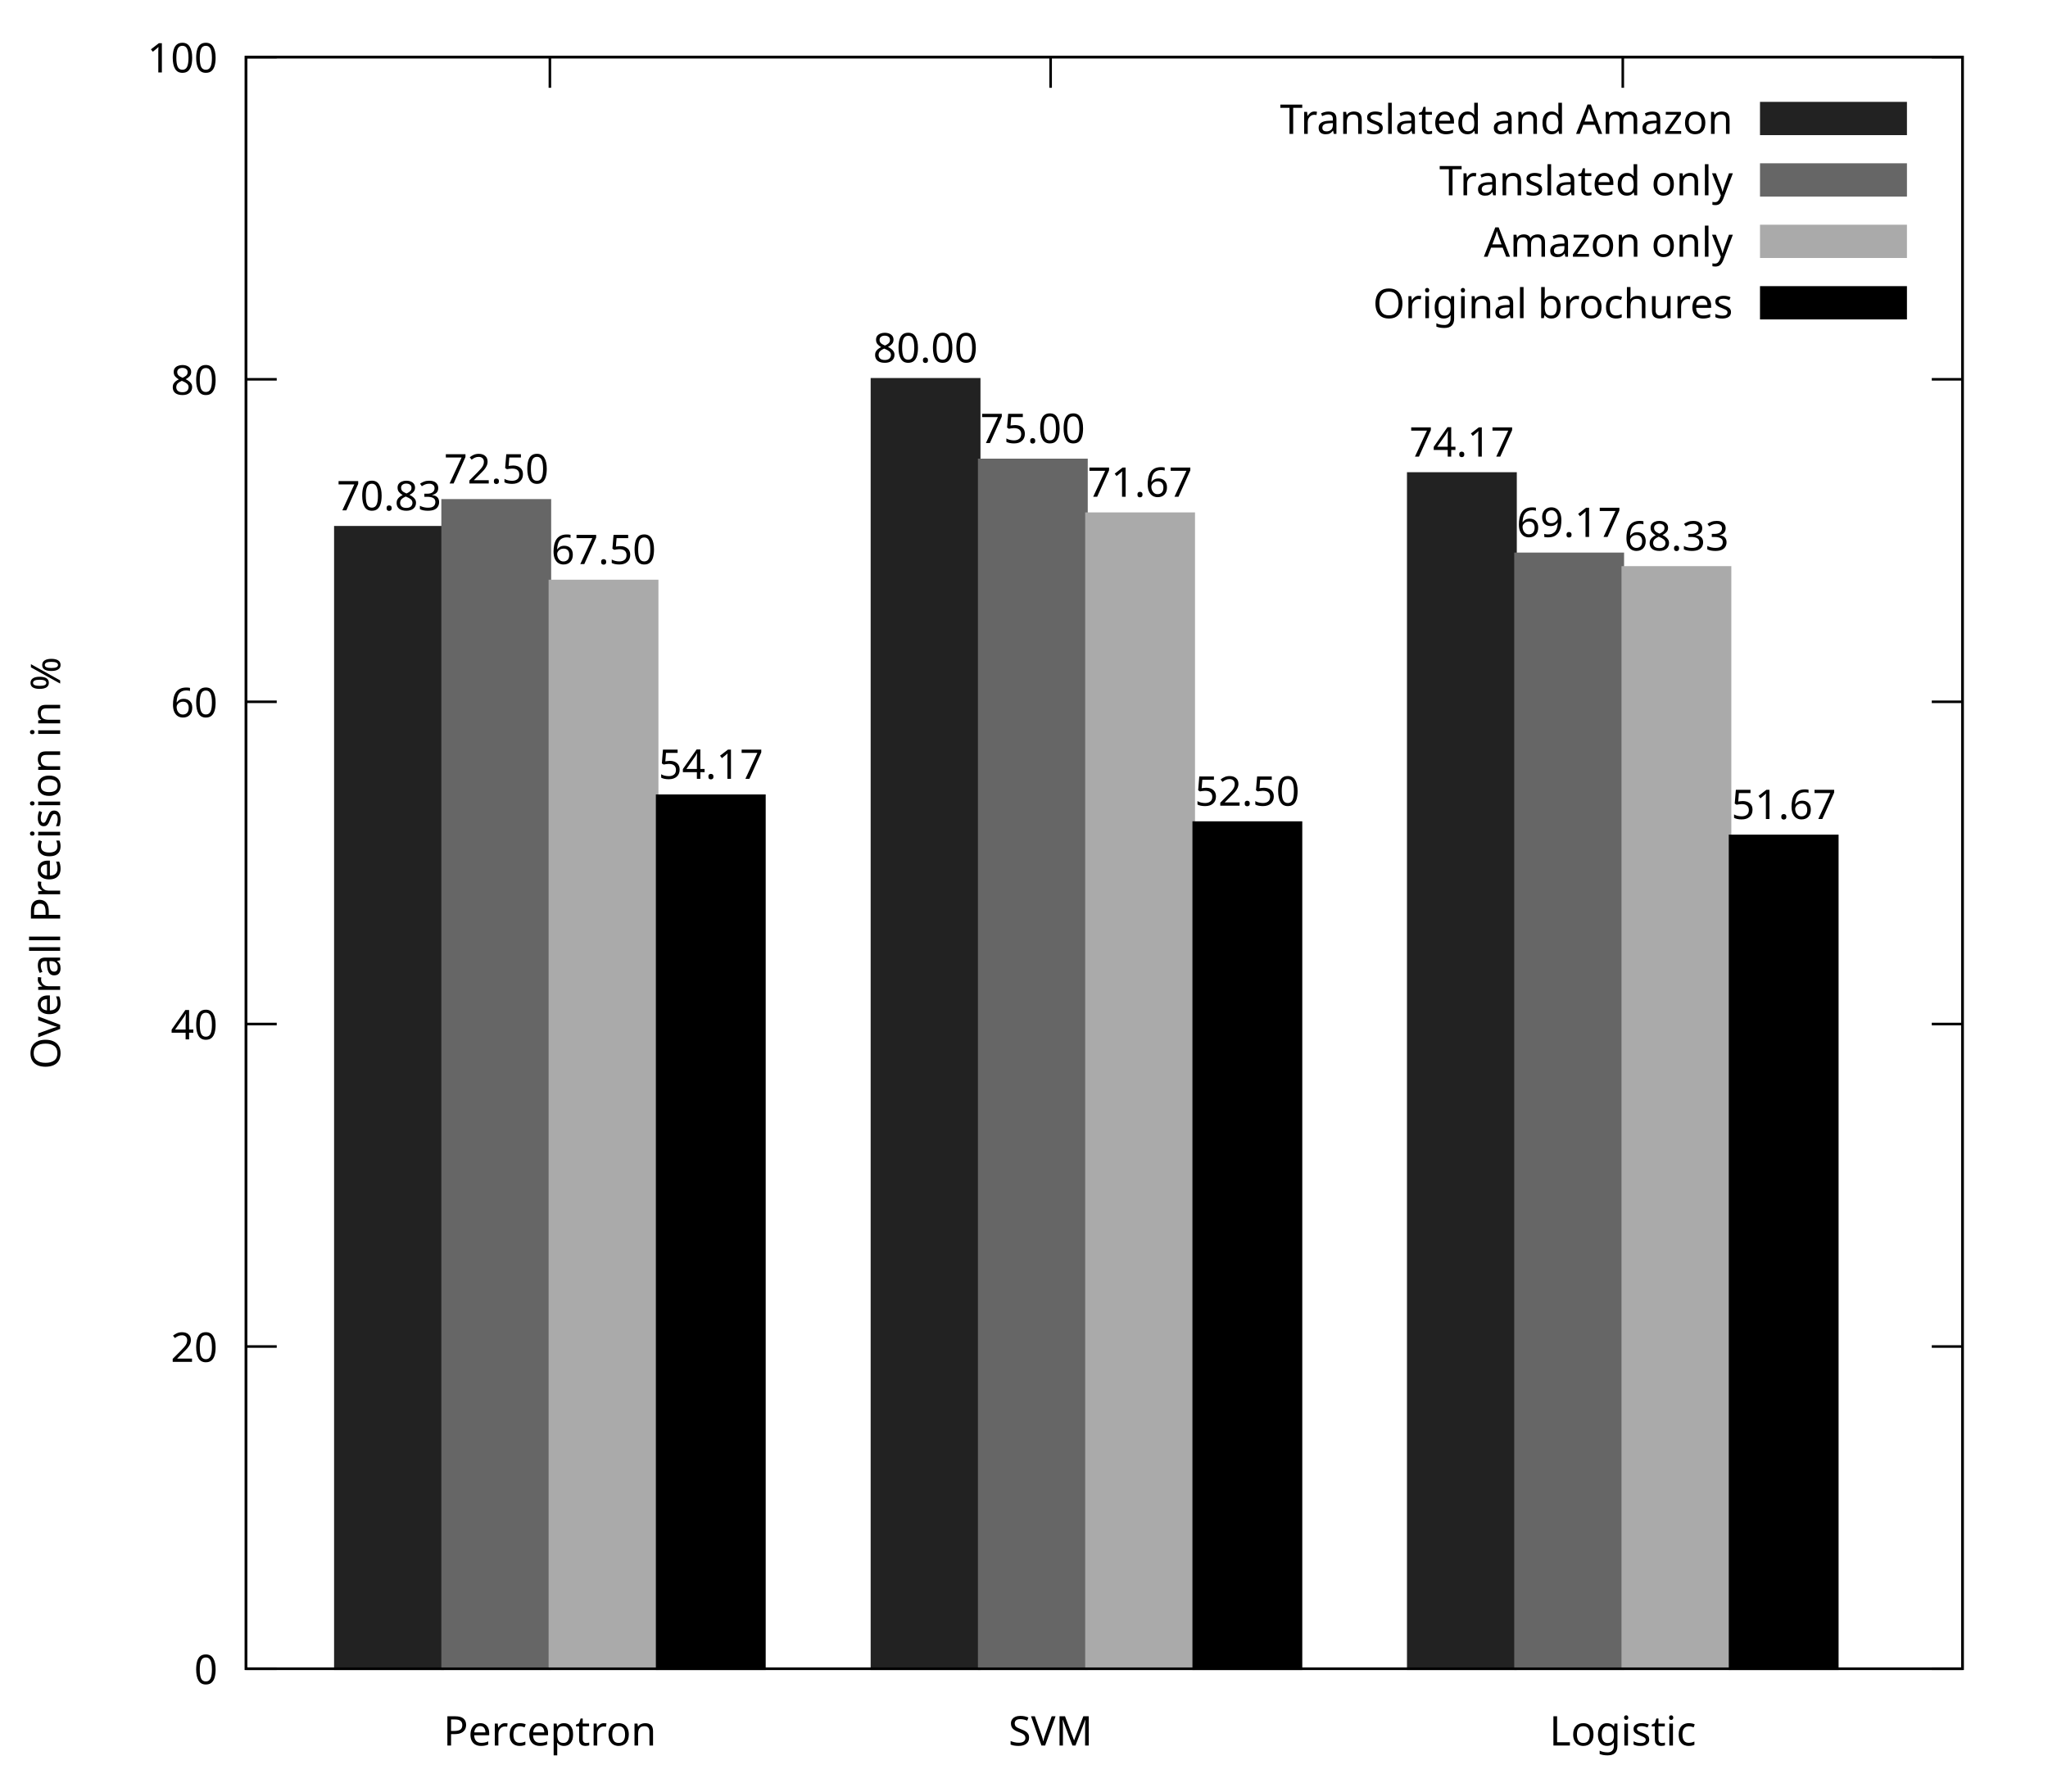
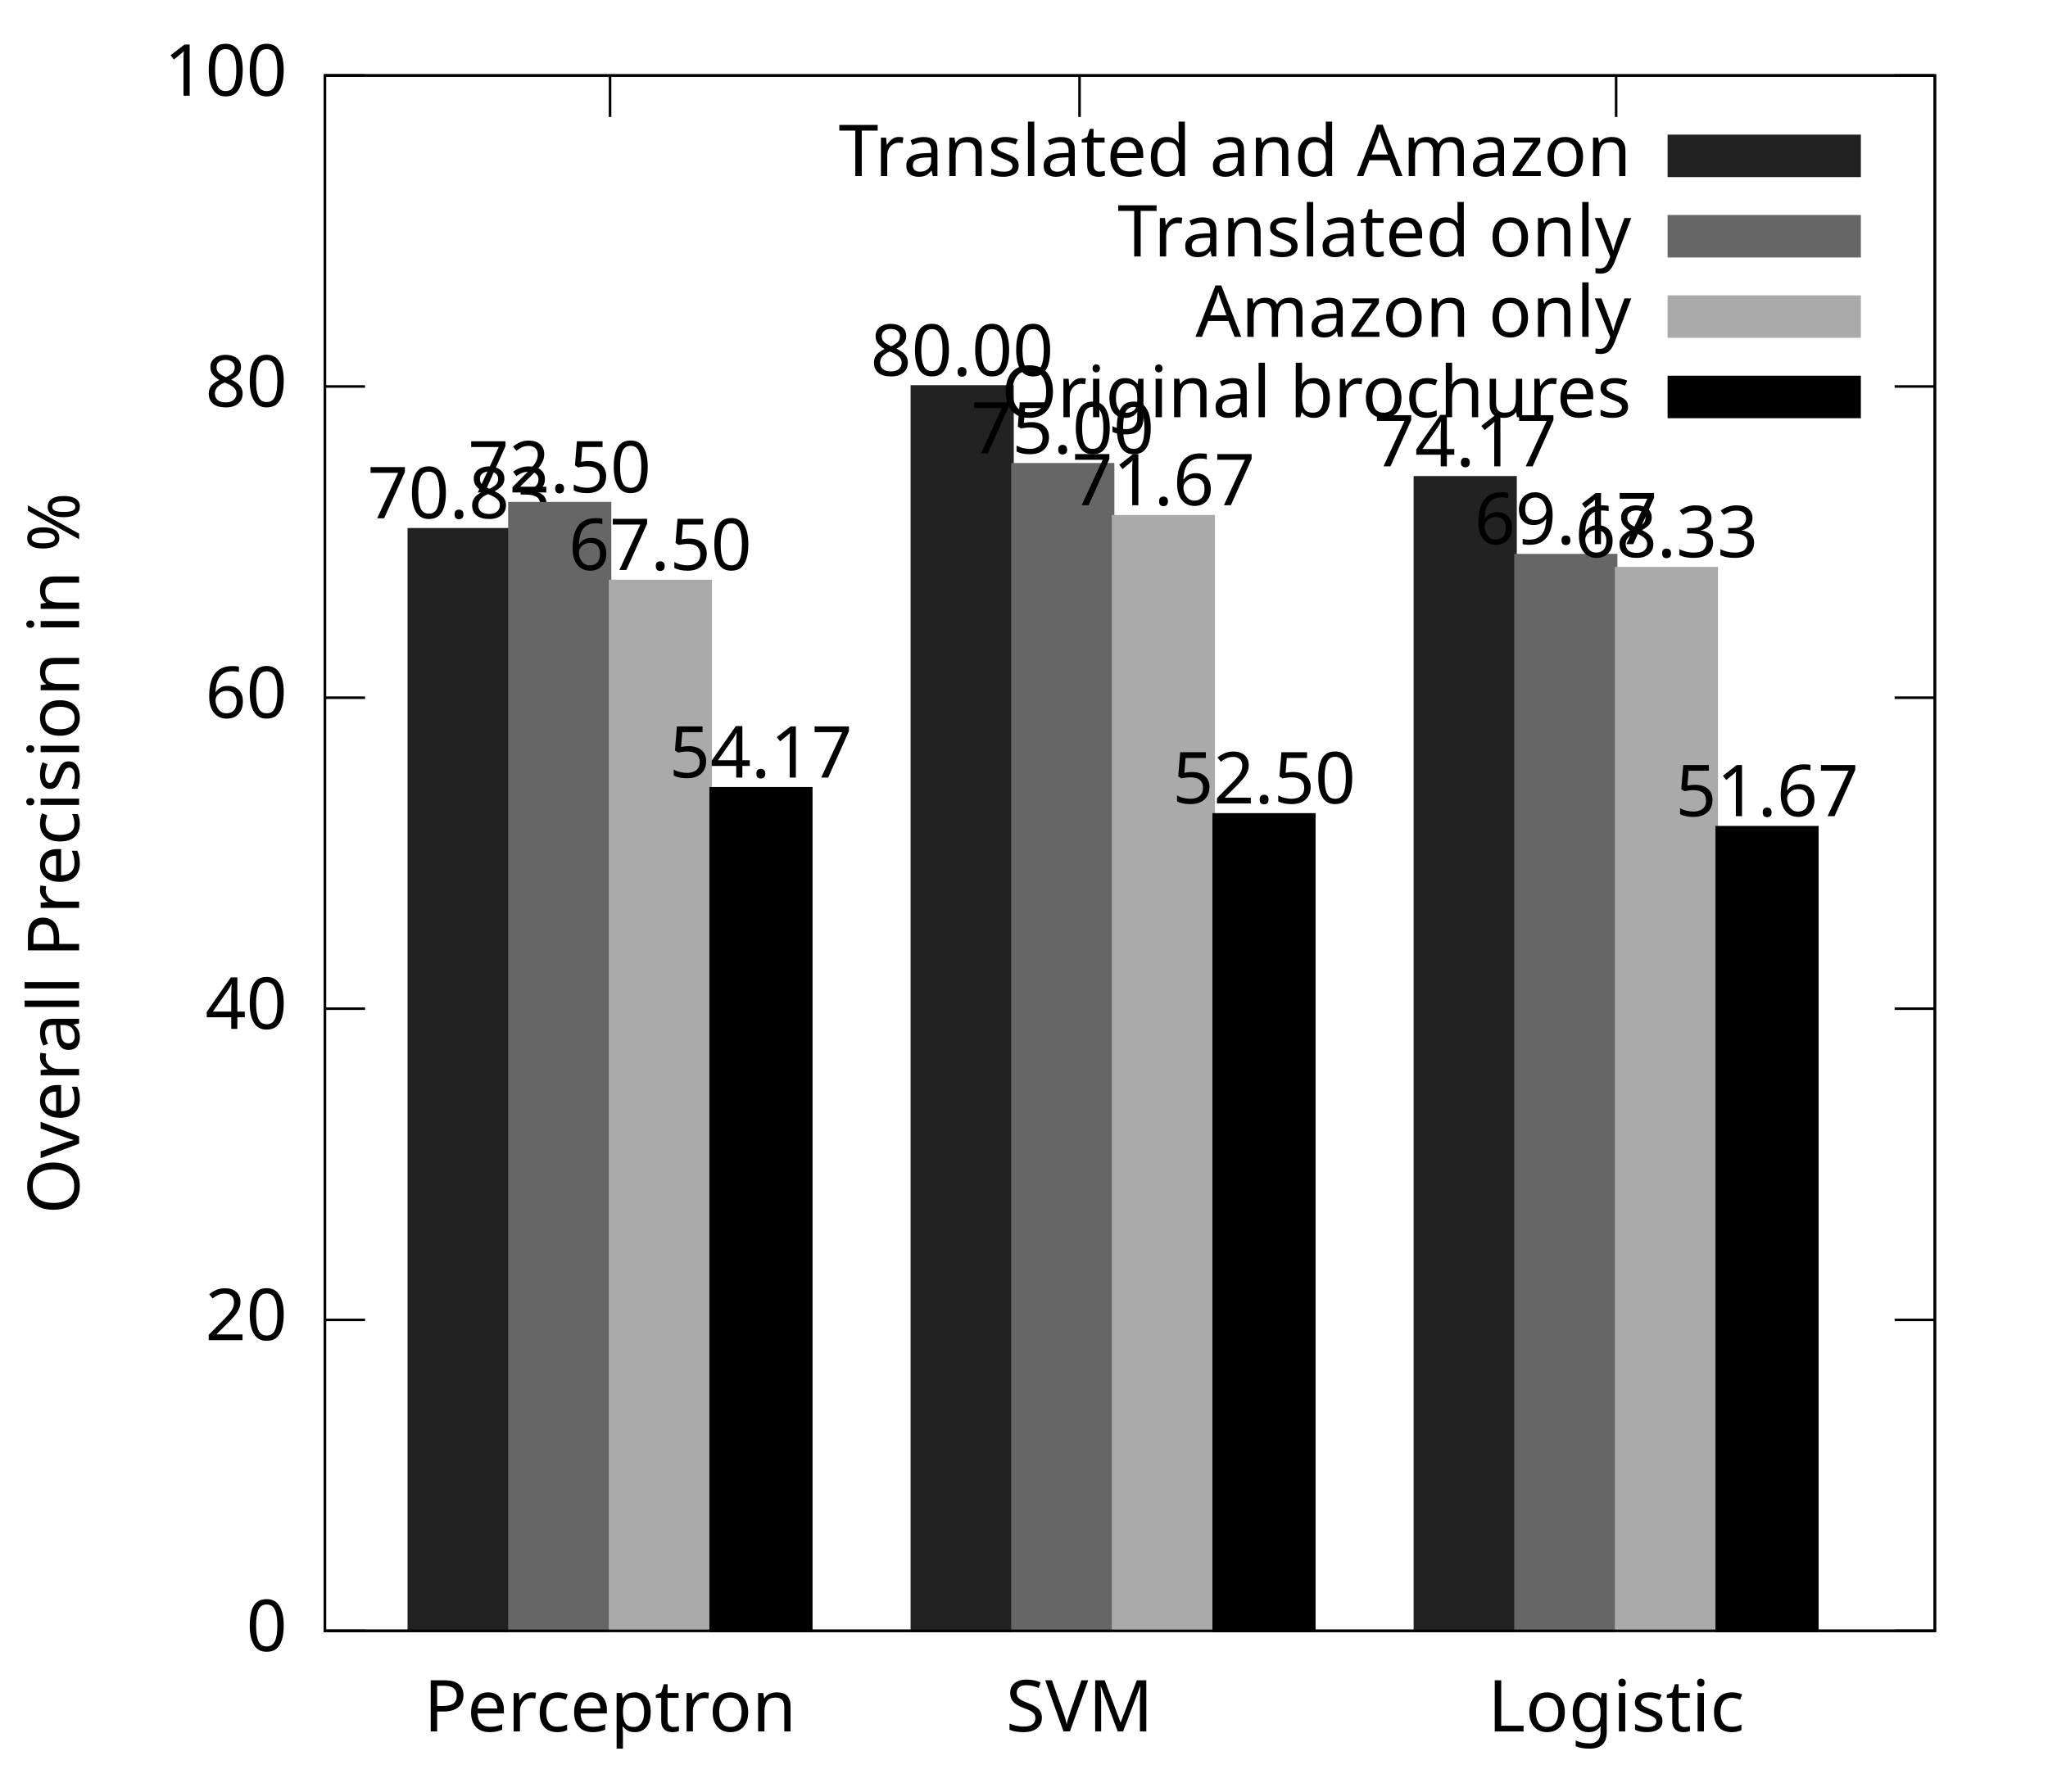
<svg xmlns="http://www.w3.org/2000/svg" xmlns:xlink="http://www.w3.org/1999/xlink" width="800" height="700" viewBox="0 0 800 700">
  <g id="gnuplot_canvas">
    <rect x="0" y="0" width="800" height="700" fill="none" />
    <defs>
      <circle id="gpDot" r="0.5" stroke-width="0.5" />
-       <path id="gpPt0" stroke-width="0.167" stroke="currentColor" d="M-1,0 h2 M0,-1 v2" />
-       <path id="gpPt1" stroke-width="0.167" stroke="currentColor" d="M-1,-1 L1,1 M1,-1 L-1,1" />
-       <path id="gpPt2" stroke-width="0.167" stroke="currentColor" d="M-1,0 L1,0 M0,-1 L0,1 M-1,-1 L1,1 M-1,1 L1,-1" />
-       <rect id="gpPt3" stroke-width="0.167" stroke="currentColor" x="-1" y="-1" width="2" height="2" />
-       <rect id="gpPt4" stroke-width="0.167" stroke="currentColor" fill="currentColor" x="-1" y="-1" width="2" height="2" />
-       <circle id="gpPt5" stroke-width="0.167" stroke="currentColor" cx="0" cy="0" r="1" />
+       <path id="gpPt0" stroke-width="0.127" stroke="currentColor" d="M-1,0 h2 M0,-1 v2" />
+       <path id="gpPt1" stroke-width="0.127" stroke="currentColor" d="M-1,-1 L1,1 M1,-1 L-1,1" />
+       <path id="gpPt2" stroke-width="0.127" stroke="currentColor" d="M-1,0 L1,0 M0,-1 L0,1 M-1,-1 L1,1 M-1,1 L1,-1" />
+       <rect id="gpPt3" stroke-width="0.127" stroke="currentColor" x="-1" y="-1" width="2" height="2" />
+       <rect id="gpPt4" stroke-width="0.127" stroke="currentColor" fill="currentColor" x="-1" y="-1" width="2" height="2" />
+       <circle id="gpPt5" stroke-width="0.127" stroke="currentColor" cx="0" cy="0" r="1" />
      <use xlink:href="#gpPt5" id="gpPt6" fill="currentColor" stroke="none" />
-       <path id="gpPt7" stroke-width="0.167" stroke="currentColor" d="M0,-1.33 L-1.33,0.67 L1.33,0.67 z" />
+       <path id="gpPt7" stroke-width="0.127" stroke="currentColor" d="M0,-1.33 L-1.33,0.67 L1.33,0.67 z" />
      <use xlink:href="#gpPt7" id="gpPt8" fill="currentColor" stroke="none" />
      <use xlink:href="#gpPt7" id="gpPt9" stroke="currentColor" transform="rotate(180)" />
      <use xlink:href="#gpPt9" id="gpPt10" fill="currentColor" stroke="none" />
      <use xlink:href="#gpPt3" id="gpPt11" stroke="currentColor" transform="rotate(45)" />
      <use xlink:href="#gpPt11" id="gpPt12" fill="currentColor" stroke="none" />
-       <path id="gpPt13" stroke-width="0.167" stroke="currentColor" d="M0,1.330 L1.265,0.411 L0.782,-1.067 L-0.782,-1.076 L-1.265,0.411 z" />
-       <use xlink:href="#gpPt13" id="gpPt14" fill="currentColor" stroke="none" />
-       <filter id="textbox" filterUnits="objectBoundingBox" x="0" y="0" height="1" width="1">
-         <feFlood flood-color="white" flood-opacity="1" result="bgnd" />
-         <feComposite in="SourceGraphic" in2="bgnd" operator="atop" />
-       </filter>
-       <filter id="greybox" filterUnits="objectBoundingBox" x="0" y="0" height="1" width="1">
-         <feFlood flood-color="lightgrey" flood-opacity="1" result="grey" />
-         <feComposite in="SourceGraphic" in2="grey" operator="atop" />
-       </filter>
    </defs>
-     <g fill="none" color="white" stroke="black" stroke-width="1.00" stroke-linecap="butt" stroke-linejoin="miter">
- </g>
-     <g fill="none" color="black" stroke="currentColor" stroke-width="1.00" stroke-linecap="butt" stroke-linejoin="miter">
-       <path stroke="black" d="M96.1,652.0 L108.1,652.0 M766.6,652.0 L754.6,652.0  " />
-       <g transform="translate(85.0,658.0)" stroke="none" fill="black" font-family="Verdana" font-size="16.00" text-anchor="end">
-         <text>
-           <tspan font-family="Verdana"> 0</tspan>
-         </text>
-       </g>
-     </g>
-     <g fill="none" color="black" stroke="currentColor" stroke-width="1.00" stroke-linecap="butt" stroke-linejoin="miter">
-       <path stroke="black" d="M96.1,526.1 L108.1,526.1 M766.6,526.1 L754.6,526.1  " />
-       <g transform="translate(85.0,532.1)" stroke="none" fill="black" font-family="Verdana" font-size="16.00" text-anchor="end">
-         <text>
-           <tspan font-family="Verdana"> 20</tspan>
-         </text>
-       </g>
-     </g>
-     <g fill="none" color="black" stroke="currentColor" stroke-width="1.00" stroke-linecap="butt" stroke-linejoin="miter">
-       <path stroke="black" d="M96.1,400.1 L108.1,400.1 M766.6,400.1 L754.6,400.1  " />
-       <g transform="translate(85.0,406.1)" stroke="none" fill="black" font-family="Verdana" font-size="16.00" text-anchor="end">
-         <text>
-           <tspan font-family="Verdana"> 40</tspan>
-         </text>
-       </g>
-     </g>
-     <g fill="none" color="black" stroke="currentColor" stroke-width="1.00" stroke-linecap="butt" stroke-linejoin="miter">
-       <path stroke="black" d="M96.1,274.2 L108.1,274.2 M766.6,274.2 L754.6,274.2  " />
-       <g transform="translate(85.0,280.2)" stroke="none" fill="black" font-family="Verdana" font-size="16.00" text-anchor="end">
-         <text>
-           <tspan font-family="Verdana"> 60</tspan>
-         </text>
-       </g>
-     </g>
-     <g fill="none" color="black" stroke="currentColor" stroke-width="1.00" stroke-linecap="butt" stroke-linejoin="miter">
-       <path stroke="black" d="M96.1,148.2 L108.1,148.2 M766.6,148.2 L754.6,148.2  " />
-       <g transform="translate(85.0,154.2)" stroke="none" fill="black" font-family="Verdana" font-size="16.00" text-anchor="end">
-         <text>
-           <tspan font-family="Verdana"> 80</tspan>
-         </text>
-       </g>
-     </g>
-     <g fill="none" color="black" stroke="currentColor" stroke-width="1.00" stroke-linecap="butt" stroke-linejoin="miter">
-       <path stroke="black" d="M96.1,22.3 L108.1,22.3 M766.6,22.3 L754.6,22.3  " />
-       <g transform="translate(85.0,28.3)" stroke="none" fill="black" font-family="Verdana" font-size="16.00" text-anchor="end">
-         <text>
-           <tspan font-family="Verdana"> 100</tspan>
-         </text>
-       </g>
-     </g>
-     <g fill="none" color="black" stroke="currentColor" stroke-width="1.00" stroke-linecap="butt" stroke-linejoin="miter">
-       <path stroke="black" d="M214.8,652.0 L214.8,640.0 M214.8,22.3 L214.8,34.3  " />
-       <g transform="translate(214.8,682.0)" stroke="none" fill="black" font-family="Verdana" font-size="16.00" text-anchor="middle">
-         <text>
-           <tspan font-family="Verdana">Perceptron</tspan>
-         </text>
-       </g>
-     </g>
-     <g fill="none" color="black" stroke="currentColor" stroke-width="1.00" stroke-linecap="butt" stroke-linejoin="miter">
-       <path stroke="black" d="M410.4,652.0 L410.4,640.0 M410.4,22.3 L410.4,34.3  " />
-       <g transform="translate(410.4,682.0)" stroke="none" fill="black" font-family="Verdana" font-size="16.00" text-anchor="middle">
-         <text>
-           <tspan font-family="Verdana">SVM</tspan>
-         </text>
-       </g>
-     </g>
-     <g fill="none" color="black" stroke="currentColor" stroke-width="1.00" stroke-linecap="butt" stroke-linejoin="miter">
-       <path stroke="black" d="M633.9,652.0 L633.9,640.0 M633.9,22.3 L633.9,34.3  " />
-       <g transform="translate(633.9,682.0)" stroke="none" fill="black" font-family="Verdana" font-size="16.00" text-anchor="middle">
-         <text>
-           <tspan font-family="Verdana">Logistic</tspan>
-         </text>
-       </g>
-     </g>
-     <g fill="none" color="black" stroke="currentColor" stroke-width="1.00" stroke-linecap="butt" stroke-linejoin="miter">
- </g>
-     <g fill="none" color="black" stroke="currentColor" stroke-width="1.00" stroke-linecap="butt" stroke-linejoin="miter">
-       <path stroke="black" d="M96.1,22.3 L96.1,652.0 L766.6,652.0 L766.6,22.3 L96.1,22.3 Z  " />
-     </g>
-     <g fill="none" color="black" stroke="currentColor" stroke-width="1.00" stroke-linecap="butt" stroke-linejoin="miter">
-       <g transform="translate(23.5,337.2) rotate(270)" stroke="none" fill="black" font-family="Verdana" font-size="16.00" text-anchor="middle">
-         <text>
-           <tspan font-family="Verdana">Overall Precision in %</tspan>
-         </text>
-       </g>
-     </g>
-     <g fill="none" color="black" stroke="currentColor" stroke-width="1.00" stroke-linecap="butt" stroke-linejoin="miter">
- </g>
+     <g style="fill:none; color:white; stroke:black; stroke-width:1.00; stroke-linecap:butt; stroke-linejoin:miter">
+ </g>
+     <g style="fill:none; color:black; stroke:currentColor; stroke-width:1.00; stroke-linecap:butt; stroke-linejoin:miter">
+       <path stroke="black" d="M126.9,637.2 L142.6,637.2 M755.8,637.2 L740.1,637.2  h0.01" />
+       <g transform="translate(112.2,645.1)" style="stroke:none; fill:black; font-family:Verdana; font-size:21.00pt; text-anchor:end">
+         <text> 0</text>
+       </g>
+       <path stroke="black" d="M126.9,515.7 L142.6,515.7 M755.8,515.7 L740.1,515.7  h0.01" />
+       <g transform="translate(112.2,523.6)" style="stroke:none; fill:black; font-family:Verdana; font-size:21.00pt; text-anchor:end">
+         <text> 20</text>
+       </g>
+       <path stroke="black" d="M126.9,394.1 L142.6,394.1 M755.8,394.1 L740.1,394.1  h0.01" />
+       <g transform="translate(112.2,402.0)" style="stroke:none; fill:black; font-family:Verdana; font-size:21.00pt; text-anchor:end">
+         <text> 40</text>
+       </g>
+       <path stroke="black" d="M126.9,272.6 L142.6,272.6 M755.8,272.6 L740.1,272.6  h0.01" />
+       <g transform="translate(112.2,280.5)" style="stroke:none; fill:black; font-family:Verdana; font-size:21.00pt; text-anchor:end">
+         <text> 60</text>
+       </g>
+       <path stroke="black" d="M126.9,151.0 L142.6,151.0 M755.8,151.0 L740.1,151.0  h0.01" />
+       <g transform="translate(112.2,158.9)" style="stroke:none; fill:black; font-family:Verdana; font-size:21.00pt; text-anchor:end">
+         <text> 80</text>
+       </g>
+       <path stroke="black" d="M126.9,29.5 L142.6,29.5 M755.8,29.5 L740.1,29.5  h0.01" />
+       <g transform="translate(112.2,37.4)" style="stroke:none; fill:black; font-family:Verdana; font-size:21.00pt; text-anchor:end">
+         <text> 100</text>
+       </g>
+       <path stroke="black" d="M238.3,637.2 L238.3,621.5 M238.3,29.5 L238.3,45.2  h0.01" />
+       <g transform="translate(238.3,676.5)" style="stroke:none; fill:black; font-family:Verdana; font-size:21.00pt; text-anchor:middle">
+         <text>Perceptron</text>
+       </g>
+       <path stroke="black" d="M421.7,637.2 L421.7,621.5 M421.7,29.5 L421.7,45.2  h0.01" />
+       <g transform="translate(421.7,676.5)" style="stroke:none; fill:black; font-family:Verdana; font-size:21.00pt; text-anchor:middle">
+         <text>SVM</text>
+       </g>
+       <path stroke="black" d="M631.3,637.2 L631.3,621.5 M631.3,29.5 L631.3,45.2  h0.01" />
+       <g transform="translate(631.3,676.5)" style="stroke:none; fill:black; font-family:Verdana; font-size:21.00pt; text-anchor:middle">
+         <text>Logistic</text>
+       </g>
+       <path stroke="black" d="M126.9,29.5 L126.9,637.2 L755.8,637.2 L755.8,29.5 L126.9,29.5 Z  h0.01" />
+       <g transform="translate(30.9,333.4) rotate(270)" style="stroke:none; fill:black; font-family:Verdana; font-size:21.00pt; text-anchor:middle">
+         <text>Overall Precision in %</text>
+       </g>
+     </g>
    <g id="gnuplot_plot_1">
-       <g fill="none" color="black" stroke="currentColor" stroke-width="1.00" stroke-linecap="butt" stroke-linejoin="miter">
-         <g transform="translate(676.9,52.3)" stroke="none" fill="black" font-family="Verdana" font-size="16.00" text-anchor="end">
-           <text>
-             <tspan font-family="Verdana">Translated and Amazon</tspan>
-           </text>
-         </g>
-       </g>
-       <g fill="none" color="black" stroke="currentColor" stroke-width="1.00" stroke-linecap="butt" stroke-linejoin="miter">
-         <g stroke="none" shape-rendering="crispEdges">
-           <polygon fill="rgb( 34,  34,  34)" points="688.0,52.3 744.4,52.3 744.4,40.3 688.0,40.3 " />
-         </g>
-         <path stroke="rgb( 34,  34,  34)" d="M688.0,52.3 L744.4,52.3 L744.4,40.3 L688.0,40.3 L688.0,52.3 Z  " />
-       </g>
-       <g fill="none" color="black" stroke="currentColor" stroke-width="1.00" stroke-linecap="butt" stroke-linejoin="miter">
-         <g stroke="none" shape-rendering="crispEdges">
-           <polygon fill="rgb( 34,  34,  34)" points="131.0,652.0 173.0,652.0 173.0,205.9 131.0,205.9 " />
-         </g>
-         <path stroke="rgb( 34,  34,  34)" d="M131.0,652.0 L131.0,206.0 L172.9,206.0 L172.9,652.0 L131.0,652.0 Z  " />
-         <g stroke="none" shape-rendering="crispEdges">
-           <polygon fill="rgb( 34,  34,  34)" points="340.6,652.0 382.6,652.0 382.6,148.1 340.6,148.1 " />
-         </g>
-         <path stroke="rgb( 34,  34,  34)" d="M340.6,652.0 L340.6,148.2 L382.5,148.2 L382.5,652.0 L340.6,652.0 Z  " />
-         <g stroke="none" shape-rendering="crispEdges">
-           <polygon fill="rgb( 34,  34,  34)" points="550.1,652.0 592.1,652.0 592.1,184.9 550.1,184.9 " />
-         </g>
-         <path stroke="rgb( 34,  34,  34)" d="M550.1,652.0 L550.1,185.0 L592.0,185.0 L592.0,652.0 L550.1,652.0 Z  " />
+       <g style="fill:none; color:red; stroke:currentColor; stroke-width:1.00; stroke-linecap:butt; stroke-linejoin:miter">
+         <g transform="translate(637.2,68.8)" style="stroke:none; fill:black; font-family:Verdana; font-size:21.00pt; text-anchor:end">
+           <text>Translated and Amazon</text>
+         </g>
+         <g style="stroke:none; shape-rendering:crispEdges">
+           <polygon fill="rgb( 34,  34,  34)" points="651.9,68.7 726.4,68.7 726.4,53.0 651.9,53.0 " />
+         </g>
+         <path stroke="rgb( 34,  34,  34)" d="M651.9,68.7 L726.4,68.7 L726.4,53.1 L651.9,53.1 L651.9,68.7 Z  h0.01" />
+         <g style="stroke:none; shape-rendering:crispEdges">
+           <polygon fill="rgb( 34,  34,  34)" points="159.7,637.2 199.1,637.2 199.1,206.7 159.7,206.7 " />
+         </g>
+         <path stroke="rgb( 34,  34,  34)" d="M159.7,637.2 L159.7,206.8 L199.0,206.8 L199.0,637.2 L159.7,637.2 Z  h0.01" />
+         <g style="stroke:none; shape-rendering:crispEdges">
+           <polygon fill="rgb( 34,  34,  34)" points="356.2,637.2 395.6,637.2 395.6,150.9 356.2,150.9 " />
+         </g>
+         <path stroke="rgb( 34,  34,  34)" d="M356.2,637.2 L356.2,151.0 L395.5,151.0 L395.5,637.2 L356.2,637.2 Z  h0.01" />
+         <g style="stroke:none; shape-rendering:crispEdges">
+           <polygon fill="rgb( 34,  34,  34)" points="552.7,637.2 592.1,637.2 592.1,186.4 552.7,186.4 " />
+         </g>
+         <path stroke="rgb( 34,  34,  34)" d="M552.7,637.2 L552.7,186.5 L592.0,186.5 L592.0,637.2 L552.7,637.2 Z  h0.01" />
      </g>
    </g>
    <g id="gnuplot_plot_2">
-       <g fill="none" color="black" stroke="currentColor" stroke-width="1.00" stroke-linecap="butt" stroke-linejoin="miter">
-         <g transform="translate(152.0,199.4)" stroke="none" fill="black" font-family="Verdana" font-size="16.00" text-anchor="middle">
-           <text>
-             <tspan font-family="Verdana">70.83</tspan>
-           </text>
-         </g>
-         <g transform="translate(361.5,141.6)" stroke="none" fill="black" font-family="Verdana" font-size="16.00" text-anchor="middle">
-           <text>
-             <tspan font-family="Verdana">80.00</tspan>
-           </text>
-         </g>
-         <g transform="translate(571.0,178.4)" stroke="none" fill="black" font-family="Verdana" font-size="16.00" text-anchor="middle">
-           <text>
-             <tspan font-family="Verdana">74.17</tspan>
-           </text>
+       <g style="fill:none; color:green; stroke:currentColor; stroke-width:1.00; stroke-linecap:butt; stroke-linejoin:miter">
+ </g>
+       <g style="fill:none; color:black; stroke:currentColor; stroke-width:1.00; stroke-linecap:butt; stroke-linejoin:miter">
+         <g transform="translate(179.3,202.5)" style="stroke:none; fill:black; font-family:Verdana; font-size:21.00pt; text-anchor:middle">
+           <text>70.83</text>
+         </g>
+         <g transform="translate(375.8,146.8)" style="stroke:none; fill:black; font-family:Verdana; font-size:21.00pt; text-anchor:middle">
+           <text>80.00</text>
+         </g>
+         <g transform="translate(572.4,182.2)" style="stroke:none; fill:black; font-family:Verdana; font-size:21.00pt; text-anchor:middle">
+           <text>74.17</text>
        </g>
      </g>
    </g>
    <g id="gnuplot_plot_3">
-       <g fill="none" color="black" stroke="currentColor" stroke-width="1.00" stroke-linecap="butt" stroke-linejoin="miter">
-         <g transform="translate(676.9,76.3)" stroke="none" fill="black" font-family="Verdana" font-size="16.00" text-anchor="end">
-           <text>
-             <tspan font-family="Verdana">Translated only</tspan>
-           </text>
-         </g>
-       </g>
-       <g fill="none" color="black" stroke="currentColor" stroke-width="1.00" stroke-linecap="butt" stroke-linejoin="miter">
-         <g stroke="none" shape-rendering="crispEdges">
-           <polygon fill="rgb(102, 102, 102)" points="688.0,76.3 744.4,76.3 744.4,64.3 688.0,64.3 " />
-         </g>
-         <path stroke="rgb(102, 102, 102)" d="M688.0,76.3 L744.4,76.3 L744.4,64.3 L688.0,64.3 L688.0,76.3 Z  " />
-       </g>
-       <g fill="none" color="black" stroke="currentColor" stroke-width="1.00" stroke-linecap="butt" stroke-linejoin="miter">
-         <g stroke="none" shape-rendering="crispEdges">
-           <polygon fill="rgb(102, 102, 102)" points="172.9,652.0 214.9,652.0 214.9,195.4 172.9,195.4 " />
-         </g>
-         <path stroke="rgb(102, 102, 102)" d="M172.9,652.0 L172.9,195.5 L214.8,195.5 L214.8,652.0 L172.9,652.0 Z  " />
-         <g stroke="none" shape-rendering="crispEdges">
-           <polygon fill="rgb(102, 102, 102)" points="382.5,652.0 424.5,652.0 424.5,179.6 382.5,179.6 " />
-         </g>
-         <path stroke="rgb(102, 102, 102)" d="M382.5,652.0 L382.5,179.7 L424.4,179.7 L424.4,652.0 L382.5,652.0 Z  " />
-         <g stroke="none" shape-rendering="crispEdges">
-           <polygon fill="rgb(102, 102, 102)" points="592.0,652.0 634.0,652.0 634.0,216.3 592.0,216.3 " />
-         </g>
-         <path stroke="rgb(102, 102, 102)" d="M592.0,652.0 L592.0,216.4 L633.9,216.4 L633.9,652.0 L592.0,652.0 Z  " />
+       <g style="fill:none; color:blue; stroke:currentColor; stroke-width:1.00; stroke-linecap:butt; stroke-linejoin:miter">
+         <g transform="translate(637.2,100.2)" style="stroke:none; fill:black; font-family:Verdana; font-size:21.00pt; text-anchor:end">
+           <text>Translated only</text>
+         </g>
+         <g style="stroke:none; shape-rendering:crispEdges">
+           <polygon fill="rgb(102, 102, 102)" points="651.9,100.1 726.4,100.1 726.4,84.4 651.9,84.4 " />
+         </g>
+         <path stroke="rgb(102, 102, 102)" d="M651.9,100.1 L726.4,100.1 L726.4,84.5 L651.9,84.5 L651.9,100.1 Z  h0.01" />
+         <g style="stroke:none; shape-rendering:crispEdges">
+           <polygon fill="rgb(102, 102, 102)" points="199.0,637.2 238.4,637.2 238.4,196.5 199.0,196.5 " />
+         </g>
+         <path stroke="rgb(102, 102, 102)" d="M199.0,637.2 L199.0,196.6 L238.3,196.6 L238.3,637.2 L199.0,637.2 Z  h0.01" />
+         <g style="stroke:none; shape-rendering:crispEdges">
+           <polygon fill="rgb(102, 102, 102)" points="395.5,637.2 434.9,637.2 434.9,181.3 395.5,181.3 " />
+         </g>
+         <path stroke="rgb(102, 102, 102)" d="M395.5,637.2 L395.5,181.4 L434.8,181.4 L434.8,637.2 L395.5,637.2 Z  h0.01" />
+         <g style="stroke:none; shape-rendering:crispEdges">
+           <polygon fill="rgb(102, 102, 102)" points="592.0,637.2 631.4,637.2 631.4,216.8 592.0,216.8 " />
+         </g>
+         <path stroke="rgb(102, 102, 102)" d="M592.0,637.2 L592.0,216.9 L631.3,216.9 L631.3,637.2 L592.0,637.2 Z  h0.01" />
      </g>
    </g>
    <g id="gnuplot_plot_4">
-       <g fill="none" color="black" stroke="currentColor" stroke-width="1.00" stroke-linecap="butt" stroke-linejoin="miter">
-         <g transform="translate(193.9,188.9)" stroke="none" fill="black" font-family="Verdana" font-size="16.00" text-anchor="middle">
-           <text>
-             <tspan font-family="Verdana">72.50</tspan>
-           </text>
-         </g>
-         <g transform="translate(403.4,173.1)" stroke="none" fill="black" font-family="Verdana" font-size="16.00" text-anchor="middle">
-           <text>
-             <tspan font-family="Verdana">75.00</tspan>
-           </text>
-         </g>
-         <g transform="translate(612.9,209.8)" stroke="none" fill="black" font-family="Verdana" font-size="16.00" text-anchor="middle">
-           <text>
-             <tspan font-family="Verdana">69.17</tspan>
-           </text>
+       <g style="fill:none; color:cyan; stroke:currentColor; stroke-width:1.00; stroke-linecap:butt; stroke-linejoin:miter">
+ </g>
+       <g style="fill:none; color:black; stroke:currentColor; stroke-width:1.00; stroke-linecap:butt; stroke-linejoin:miter">
+         <g transform="translate(218.6,192.4)" style="stroke:none; fill:black; font-family:Verdana; font-size:21.00pt; text-anchor:middle">
+           <text>72.50</text>
+         </g>
+         <g transform="translate(415.1,177.2)" style="stroke:none; fill:black; font-family:Verdana; font-size:21.00pt; text-anchor:middle">
+           <text>75.00</text>
+         </g>
+         <g transform="translate(611.7,212.6)" style="stroke:none; fill:black; font-family:Verdana; font-size:21.00pt; text-anchor:middle">
+           <text>69.17</text>
        </g>
      </g>
    </g>
    <g id="gnuplot_plot_5">
-       <g fill="none" color="black" stroke="currentColor" stroke-width="1.00" stroke-linecap="butt" stroke-linejoin="miter">
-         <g transform="translate(676.9,100.3)" stroke="none" fill="black" font-family="Verdana" font-size="16.00" text-anchor="end">
-           <text>
-             <tspan font-family="Verdana">Amazon only</tspan>
-           </text>
-         </g>
-       </g>
-       <g fill="none" color="black" stroke="currentColor" stroke-width="1.00" stroke-linecap="butt" stroke-linejoin="miter">
-         <g stroke="none" shape-rendering="crispEdges">
-           <polygon fill="rgb(170, 170, 170)" points="688.0,100.3 744.4,100.3 744.4,88.3 688.0,88.3 " />
-         </g>
-         <path stroke="rgb(170, 170, 170)" d="M688.0,100.3 L744.4,100.3 L744.4,88.3 L688.0,88.3 L688.0,100.3 Z  " />
-       </g>
-       <g fill="none" color="black" stroke="currentColor" stroke-width="1.00" stroke-linecap="butt" stroke-linejoin="miter">
-         <g stroke="none" shape-rendering="crispEdges">
-           <polygon fill="rgb(170, 170, 170)" points="214.8,652.0 256.8,652.0 256.8,226.9 214.8,226.9 " />
-         </g>
-         <path stroke="rgb(170, 170, 170)" d="M214.8,652.0 L214.8,227.0 L256.7,227.0 L256.7,652.0 L214.8,652.0 Z  " />
-         <g stroke="none" shape-rendering="crispEdges">
-           <polygon fill="rgb(170, 170, 170)" points="424.4,652.0 466.4,652.0 466.4,200.6 424.4,200.6 " />
-         </g>
-         <path stroke="rgb(170, 170, 170)" d="M424.4,652.0 L424.4,200.7 L466.3,200.7 L466.3,652.0 L424.4,652.0 Z  " />
-         <g stroke="none" shape-rendering="crispEdges">
-           <polygon fill="rgb(170, 170, 170)" points="633.9,652.0 675.9,652.0 675.9,221.6 633.9,221.6 " />
-         </g>
-         <path stroke="rgb(170, 170, 170)" d="M633.9,652.0 L633.9,221.7 L675.8,221.7 L675.8,652.0 L633.9,652.0 Z  " />
+       <g style="fill:none; color:#157545; stroke:currentColor; stroke-width:1.00; stroke-linecap:butt; stroke-linejoin:miter">
+         <g transform="translate(637.2,131.6)" style="stroke:none; fill:black; font-family:Verdana; font-size:21.00pt; text-anchor:end">
+           <text>Amazon only</text>
+         </g>
+         <g style="stroke:none; shape-rendering:crispEdges">
+           <polygon fill="rgb(170, 170, 170)" points="651.9,131.5 726.4,131.5 726.4,115.8 651.9,115.8 " />
+         </g>
+         <path stroke="rgb(170, 170, 170)" d="M651.9,131.5 L726.4,131.5 L726.4,115.9 L651.9,115.9 L651.9,131.5 Z  h0.01" />
+         <g style="stroke:none; shape-rendering:crispEdges">
+           <polygon fill="rgb(170, 170, 170)" points="238.3,637.2 277.7,637.2 277.7,226.9 238.3,226.9 " />
+         </g>
+         <path stroke="rgb(170, 170, 170)" d="M238.3,637.2 L238.3,227.0 L277.6,227.0 L277.6,637.2 L238.3,637.2 Z  h0.01" />
+         <g style="stroke:none; shape-rendering:crispEdges">
+           <polygon fill="rgb(170, 170, 170)" points="434.8,637.2 474.2,637.2 474.2,201.6 434.8,201.6 " />
+         </g>
+         <path stroke="rgb(170, 170, 170)" d="M434.8,637.2 L434.8,201.7 L474.1,201.7 L474.1,637.2 L434.8,637.2 Z  h0.01" />
+         <g style="stroke:none; shape-rendering:crispEdges">
+           <polygon fill="rgb(170, 170, 170)" points="631.3,637.2 670.7,637.2 670.7,221.9 631.3,221.9 " />
+         </g>
+         <path stroke="rgb(170, 170, 170)" d="M631.3,637.2 L631.3,222.0 L670.6,222.0 L670.6,637.2 L631.3,637.2 Z  h0.01" />
      </g>
    </g>
    <g id="gnuplot_plot_6">
-       <g fill="none" color="black" stroke="currentColor" stroke-width="1.00" stroke-linecap="butt" stroke-linejoin="miter">
-         <g transform="translate(235.8,220.4)" stroke="none" fill="black" font-family="Verdana" font-size="16.00" text-anchor="middle">
-           <text>
-             <tspan font-family="Verdana">67.50</tspan>
-           </text>
-         </g>
-         <g transform="translate(445.3,194.1)" stroke="none" fill="black" font-family="Verdana" font-size="16.00" text-anchor="middle">
-           <text>
-             <tspan font-family="Verdana">71.67</tspan>
-           </text>
-         </g>
-         <g transform="translate(654.9,215.1)" stroke="none" fill="black" font-family="Verdana" font-size="16.00" text-anchor="middle">
-           <text>
-             <tspan font-family="Verdana">68.33</tspan>
-           </text>
+       <g style="fill:none; color:#000094; stroke:currentColor; stroke-width:1.00; stroke-linecap:butt; stroke-linejoin:miter">
+ </g>
+       <g style="fill:none; color:black; stroke:currentColor; stroke-width:1.00; stroke-linecap:butt; stroke-linejoin:miter">
+         <g transform="translate(257.9,222.7)" style="stroke:none; fill:black; font-family:Verdana; font-size:21.00pt; text-anchor:middle">
+           <text>67.50</text>
+         </g>
+         <g transform="translate(454.5,197.4)" style="stroke:none; fill:black; font-family:Verdana; font-size:21.00pt; text-anchor:middle">
+           <text>71.67</text>
+         </g>
+         <g transform="translate(651.0,217.7)" style="stroke:none; fill:black; font-family:Verdana; font-size:21.00pt; text-anchor:middle">
+           <text>68.33</text>
        </g>
      </g>
    </g>
    <g id="gnuplot_plot_7">
-       <g fill="none" color="black" stroke="currentColor" stroke-width="1.00" stroke-linecap="butt" stroke-linejoin="miter">
-         <g transform="translate(676.9,124.3)" stroke="none" fill="black" font-family="Verdana" font-size="16.00" text-anchor="end">
-           <text>
-             <tspan font-family="Verdana">Original brochures</tspan>
-           </text>
-         </g>
-       </g>
-       <g fill="none" color="black" stroke="currentColor" stroke-width="1.00" stroke-linecap="butt" stroke-linejoin="miter">
-         <g stroke="none" shape-rendering="crispEdges">
-           <polygon fill="rgb(  0,   0,   0)" points="688.0,124.3 744.4,124.3 744.4,112.3 688.0,112.3 " />
-         </g>
-         <path stroke="rgb(  0,   0,   0)" d="M688.0,124.3 L744.4,124.3 L744.4,112.3 L688.0,112.3 L688.0,124.3 Z  " />
-       </g>
-       <g fill="none" color="black" stroke="currentColor" stroke-width="1.00" stroke-linecap="butt" stroke-linejoin="miter">
-         <g stroke="none" shape-rendering="crispEdges">
-           <polygon fill="rgb(  0,   0,   0)" points="256.7,652.0 298.7,652.0 298.7,310.8 256.7,310.8 " />
-         </g>
-         <path stroke="rgb(  0,   0,   0)" d="M256.7,652.0 L256.7,310.9 L298.6,310.9 L298.6,652.0 L256.7,652.0 Z  " />
-         <g stroke="none" shape-rendering="crispEdges">
-           <polygon fill="rgb(  0,   0,   0)" points="466.3,652.0 508.3,652.0 508.3,321.3 466.3,321.3 " />
-         </g>
-         <path stroke="rgb(  0,   0,   0)" d="M466.3,652.0 L466.3,321.4 L508.2,321.4 L508.2,652.0 L466.3,652.0 Z  " />
-         <g stroke="none" shape-rendering="crispEdges">
-           <polygon fill="rgb(  0,   0,   0)" points="675.8,652.0 717.8,652.0 717.8,326.5 675.8,326.5 " />
-         </g>
-         <path stroke="rgb(  0,   0,   0)" d="M675.8,652.0 L675.8,326.6 L717.7,326.6 L717.7,652.0 L675.8,652.0 Z  " />
+       <g style="fill:none; color:#FF9900; stroke:currentColor; stroke-width:1.00; stroke-linecap:butt; stroke-linejoin:miter">
+         <g transform="translate(637.2,163.0)" style="stroke:none; fill:black; font-family:Verdana; font-size:21.00pt; text-anchor:end">
+           <text>Original brochures</text>
+         </g>
+         <g style="stroke:none; shape-rendering:crispEdges">
+           <polygon fill="rgb(  0,   0,   0)" points="651.9,162.9 726.4,162.9 726.4,147.2 651.9,147.2 " />
+         </g>
+         <path stroke="rgb(  0,   0,   0)" d="M651.9,162.9 L726.4,162.9 L726.4,147.3 L651.9,147.3 L651.9,162.9 Z  h0.01" />
+         <g style="stroke:none; shape-rendering:crispEdges">
+           <polygon fill="rgb(  0,   0,   0)" points="277.6,637.2 317.0,637.2 317.0,307.9 277.6,307.9 " />
+         </g>
+         <path stroke="rgb(  0,   0,   0)" d="M277.6,637.2 L277.6,308.0 L316.9,308.0 L316.9,637.2 L277.6,637.2 Z  h0.01" />
+         <g style="stroke:none; shape-rendering:crispEdges">
+           <polygon fill="rgb(  0,   0,   0)" points="474.1,637.2 513.5,637.2 513.5,318.1 474.1,318.1 " />
+         </g>
+         <path stroke="rgb(  0,   0,   0)" d="M474.1,637.2 L474.1,318.2 L513.4,318.2 L513.4,637.2 L474.1,637.2 Z  h0.01" />
+         <g style="stroke:none; shape-rendering:crispEdges">
+           <polygon fill="rgb(  0,   0,   0)" points="670.6,637.2 710.0,637.2 710.0,323.1 670.6,323.1 " />
+         </g>
+         <path stroke="rgb(  0,   0,   0)" d="M670.6,637.2 L670.6,323.2 L709.9,323.2 L709.9,637.2 L670.6,637.2 Z  h0.01" />
      </g>
    </g>
    <g id="gnuplot_plot_8">
-       <g fill="none" color="black" stroke="currentColor" stroke-width="1.00" stroke-linecap="butt" stroke-linejoin="miter">
-         <g transform="translate(277.7,304.3)" stroke="none" fill="black" font-family="Verdana" font-size="16.00" text-anchor="middle">
-           <text>
-             <tspan font-family="Verdana">54.17</tspan>
-           </text>
-         </g>
-         <g transform="translate(487.2,314.8)" stroke="none" fill="black" font-family="Verdana" font-size="16.00" text-anchor="middle">
-           <text>
-             <tspan font-family="Verdana">52.50</tspan>
-           </text>
-         </g>
-         <g transform="translate(696.8,320.0)" stroke="none" fill="black" font-family="Verdana" font-size="16.00" text-anchor="middle">
-           <text>
-             <tspan font-family="Verdana">51.67</tspan>
-           </text>
-         </g>
-       </g>
-     </g>
-     <g fill="none" color="white" stroke="black" stroke-width="2.00" stroke-linecap="butt" stroke-linejoin="miter">
- </g>
-     <g fill="none" color="black" stroke="currentColor" stroke-width="2.00" stroke-linecap="butt" stroke-linejoin="miter">
- </g>
-     <g fill="none" color="black" stroke="black" stroke-width="1.00" stroke-linecap="butt" stroke-linejoin="miter">
- </g>
-     <g fill="none" color="black" stroke="currentColor" stroke-width="1.00" stroke-linecap="butt" stroke-linejoin="miter">
-       <path stroke="black" d="M96.1,22.3 L96.1,652.0 L766.6,652.0 L766.6,22.3 L96.1,22.3 Z  " />
-     </g>
-     <g fill="none" color="black" stroke="currentColor" stroke-width="1.00" stroke-linecap="butt" stroke-linejoin="miter">
- </g>
+       <g style="fill:none; color:#0099A1; stroke:currentColor; stroke-width:1.00; stroke-linecap:butt; stroke-linejoin:miter">
+ </g>
+       <g style="fill:none; color:black; stroke:currentColor; stroke-width:1.00; stroke-linecap:butt; stroke-linejoin:miter">
+         <g transform="translate(297.2,303.8)" style="stroke:none; fill:black; font-family:Verdana; font-size:21.00pt; text-anchor:middle">
+           <text>54.17</text>
+         </g>
+         <g transform="translate(493.8,313.9)" style="stroke:none; fill:black; font-family:Verdana; font-size:21.00pt; text-anchor:middle">
+           <text>52.50</text>
+         </g>
+         <g transform="translate(690.3,318.9)" style="stroke:none; fill:black; font-family:Verdana; font-size:21.00pt; text-anchor:middle">
+           <text>51.67</text>
+         </g>
+       </g>
+     </g>
+     <g style="fill:none; color:black; stroke:currentColor; stroke-width:1.00; stroke-linecap:butt; stroke-linejoin:miter">
+       <path stroke="black" d="M126.9,29.5 L126.9,637.2 L755.8,637.2 L755.8,29.5 L126.9,29.5 Z  h0.01" />
+     </g>
  </g>
</svg>
